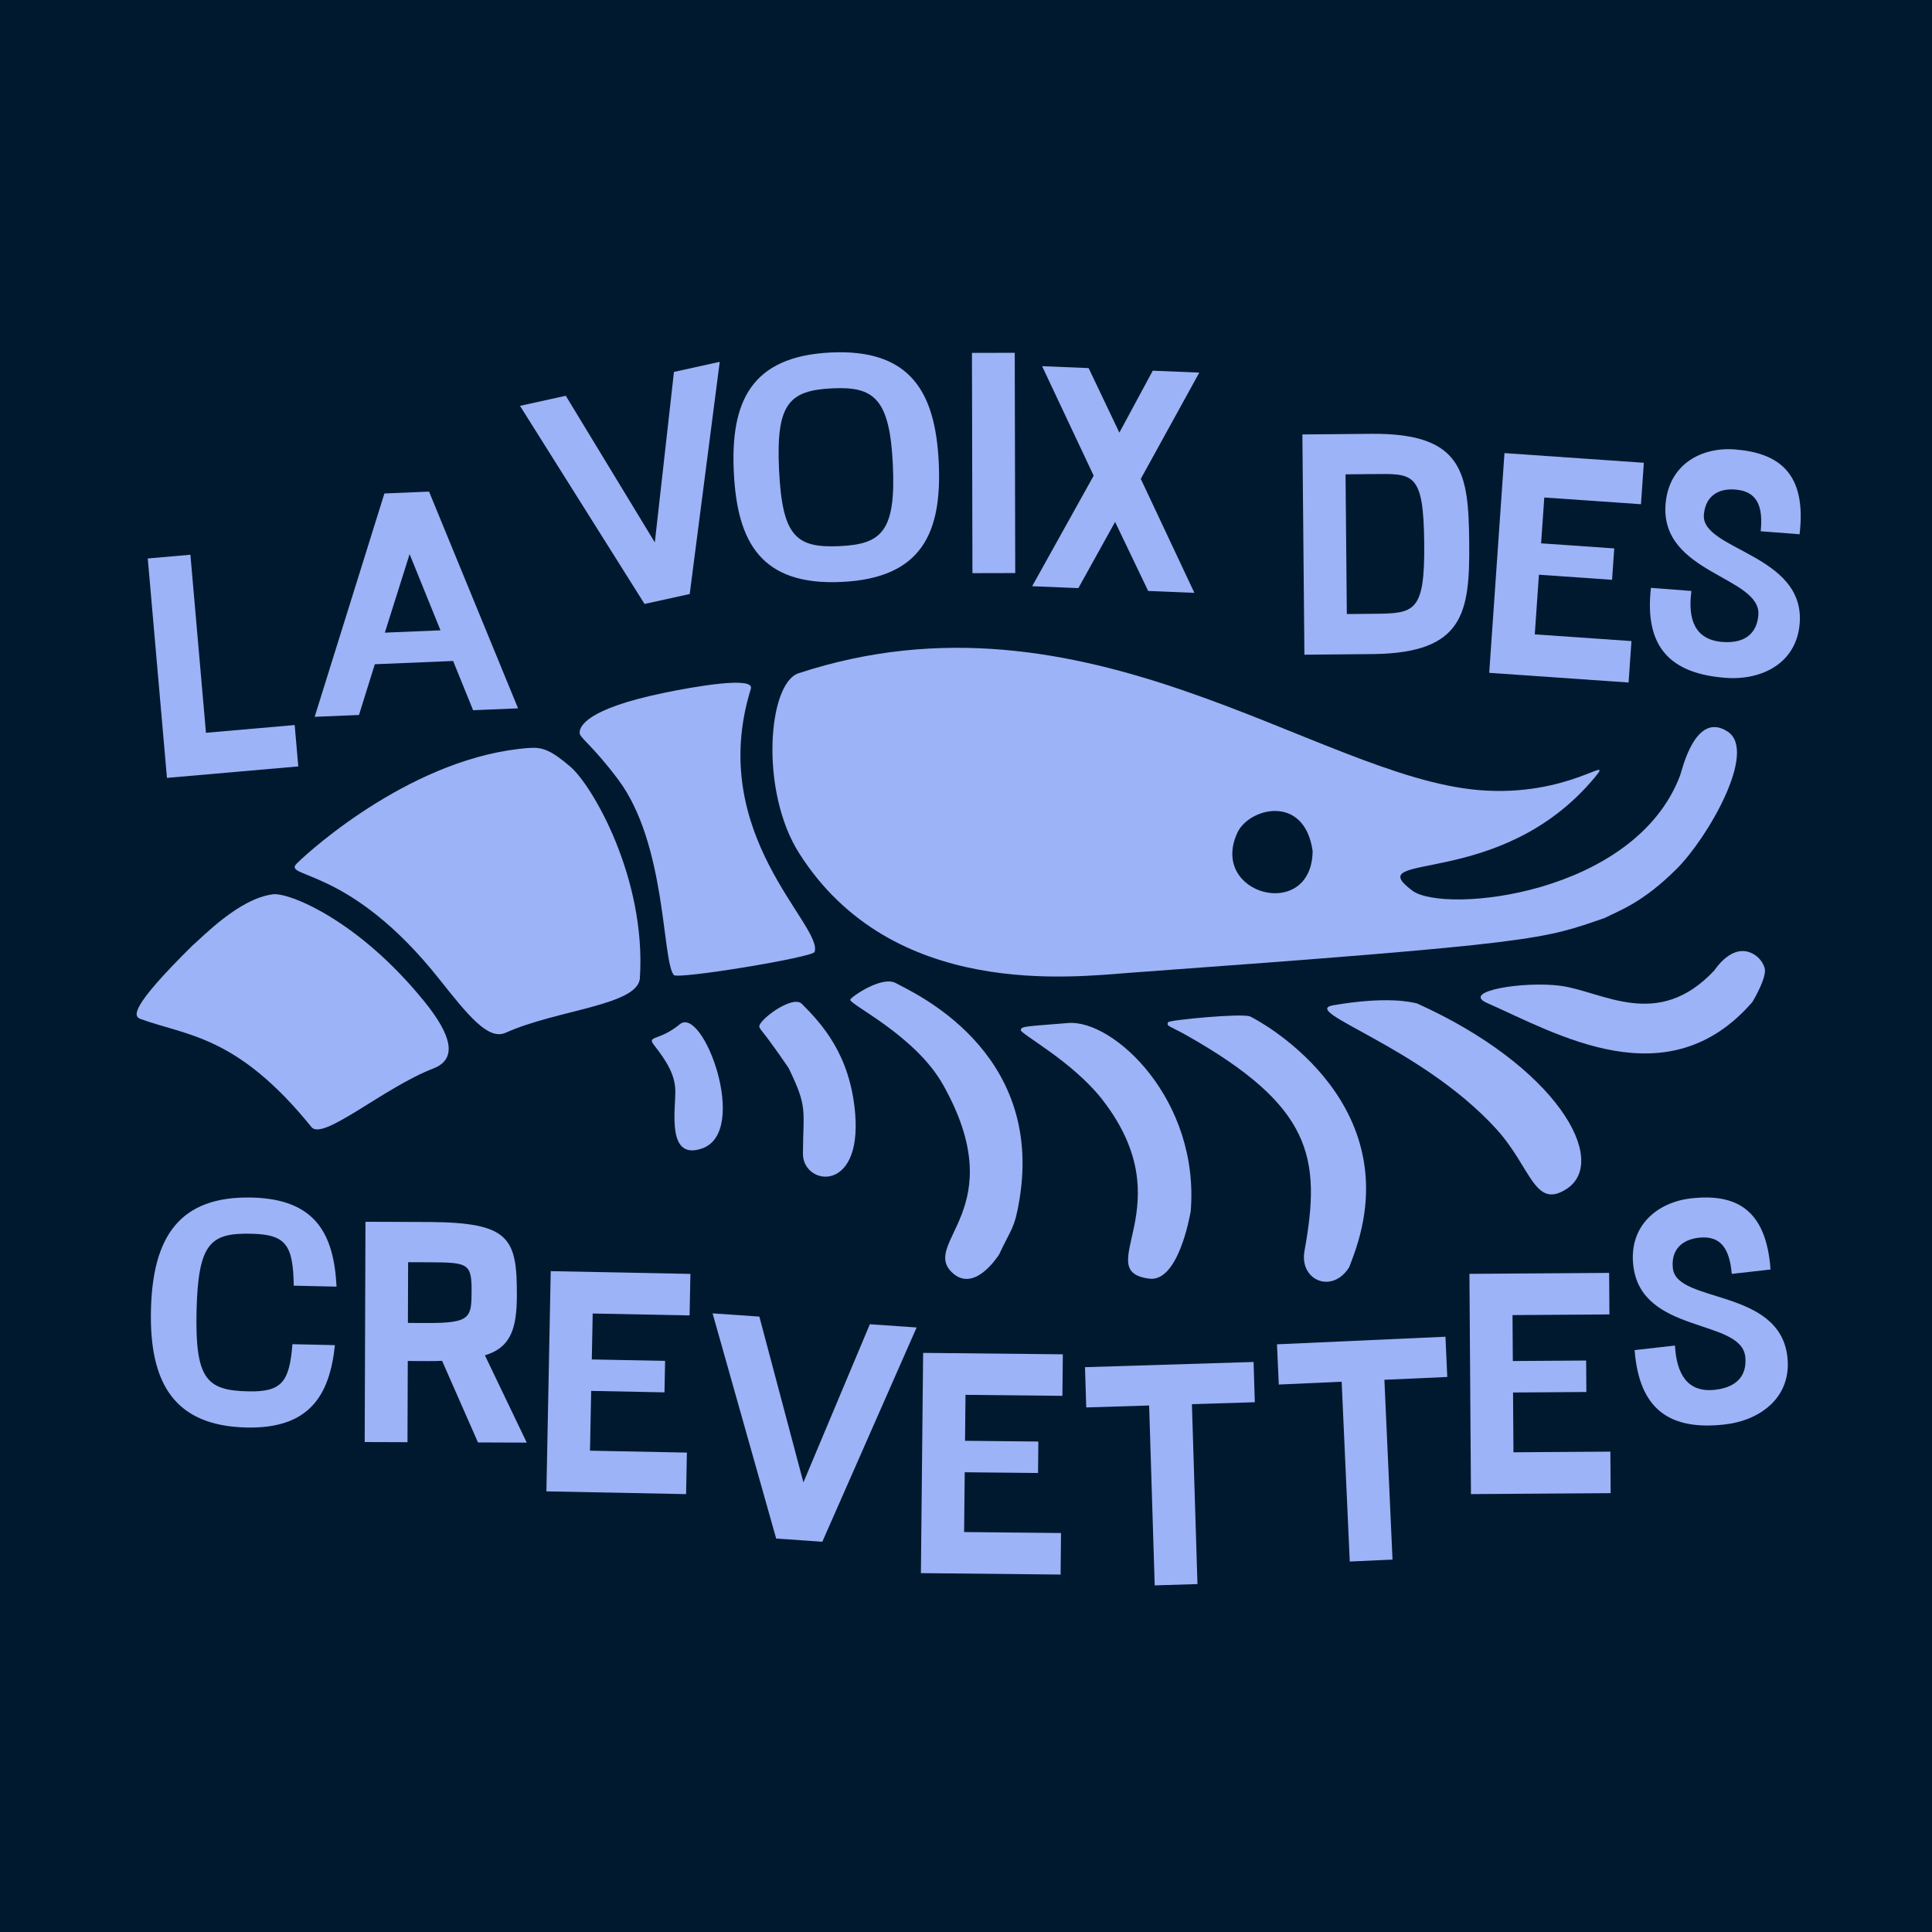
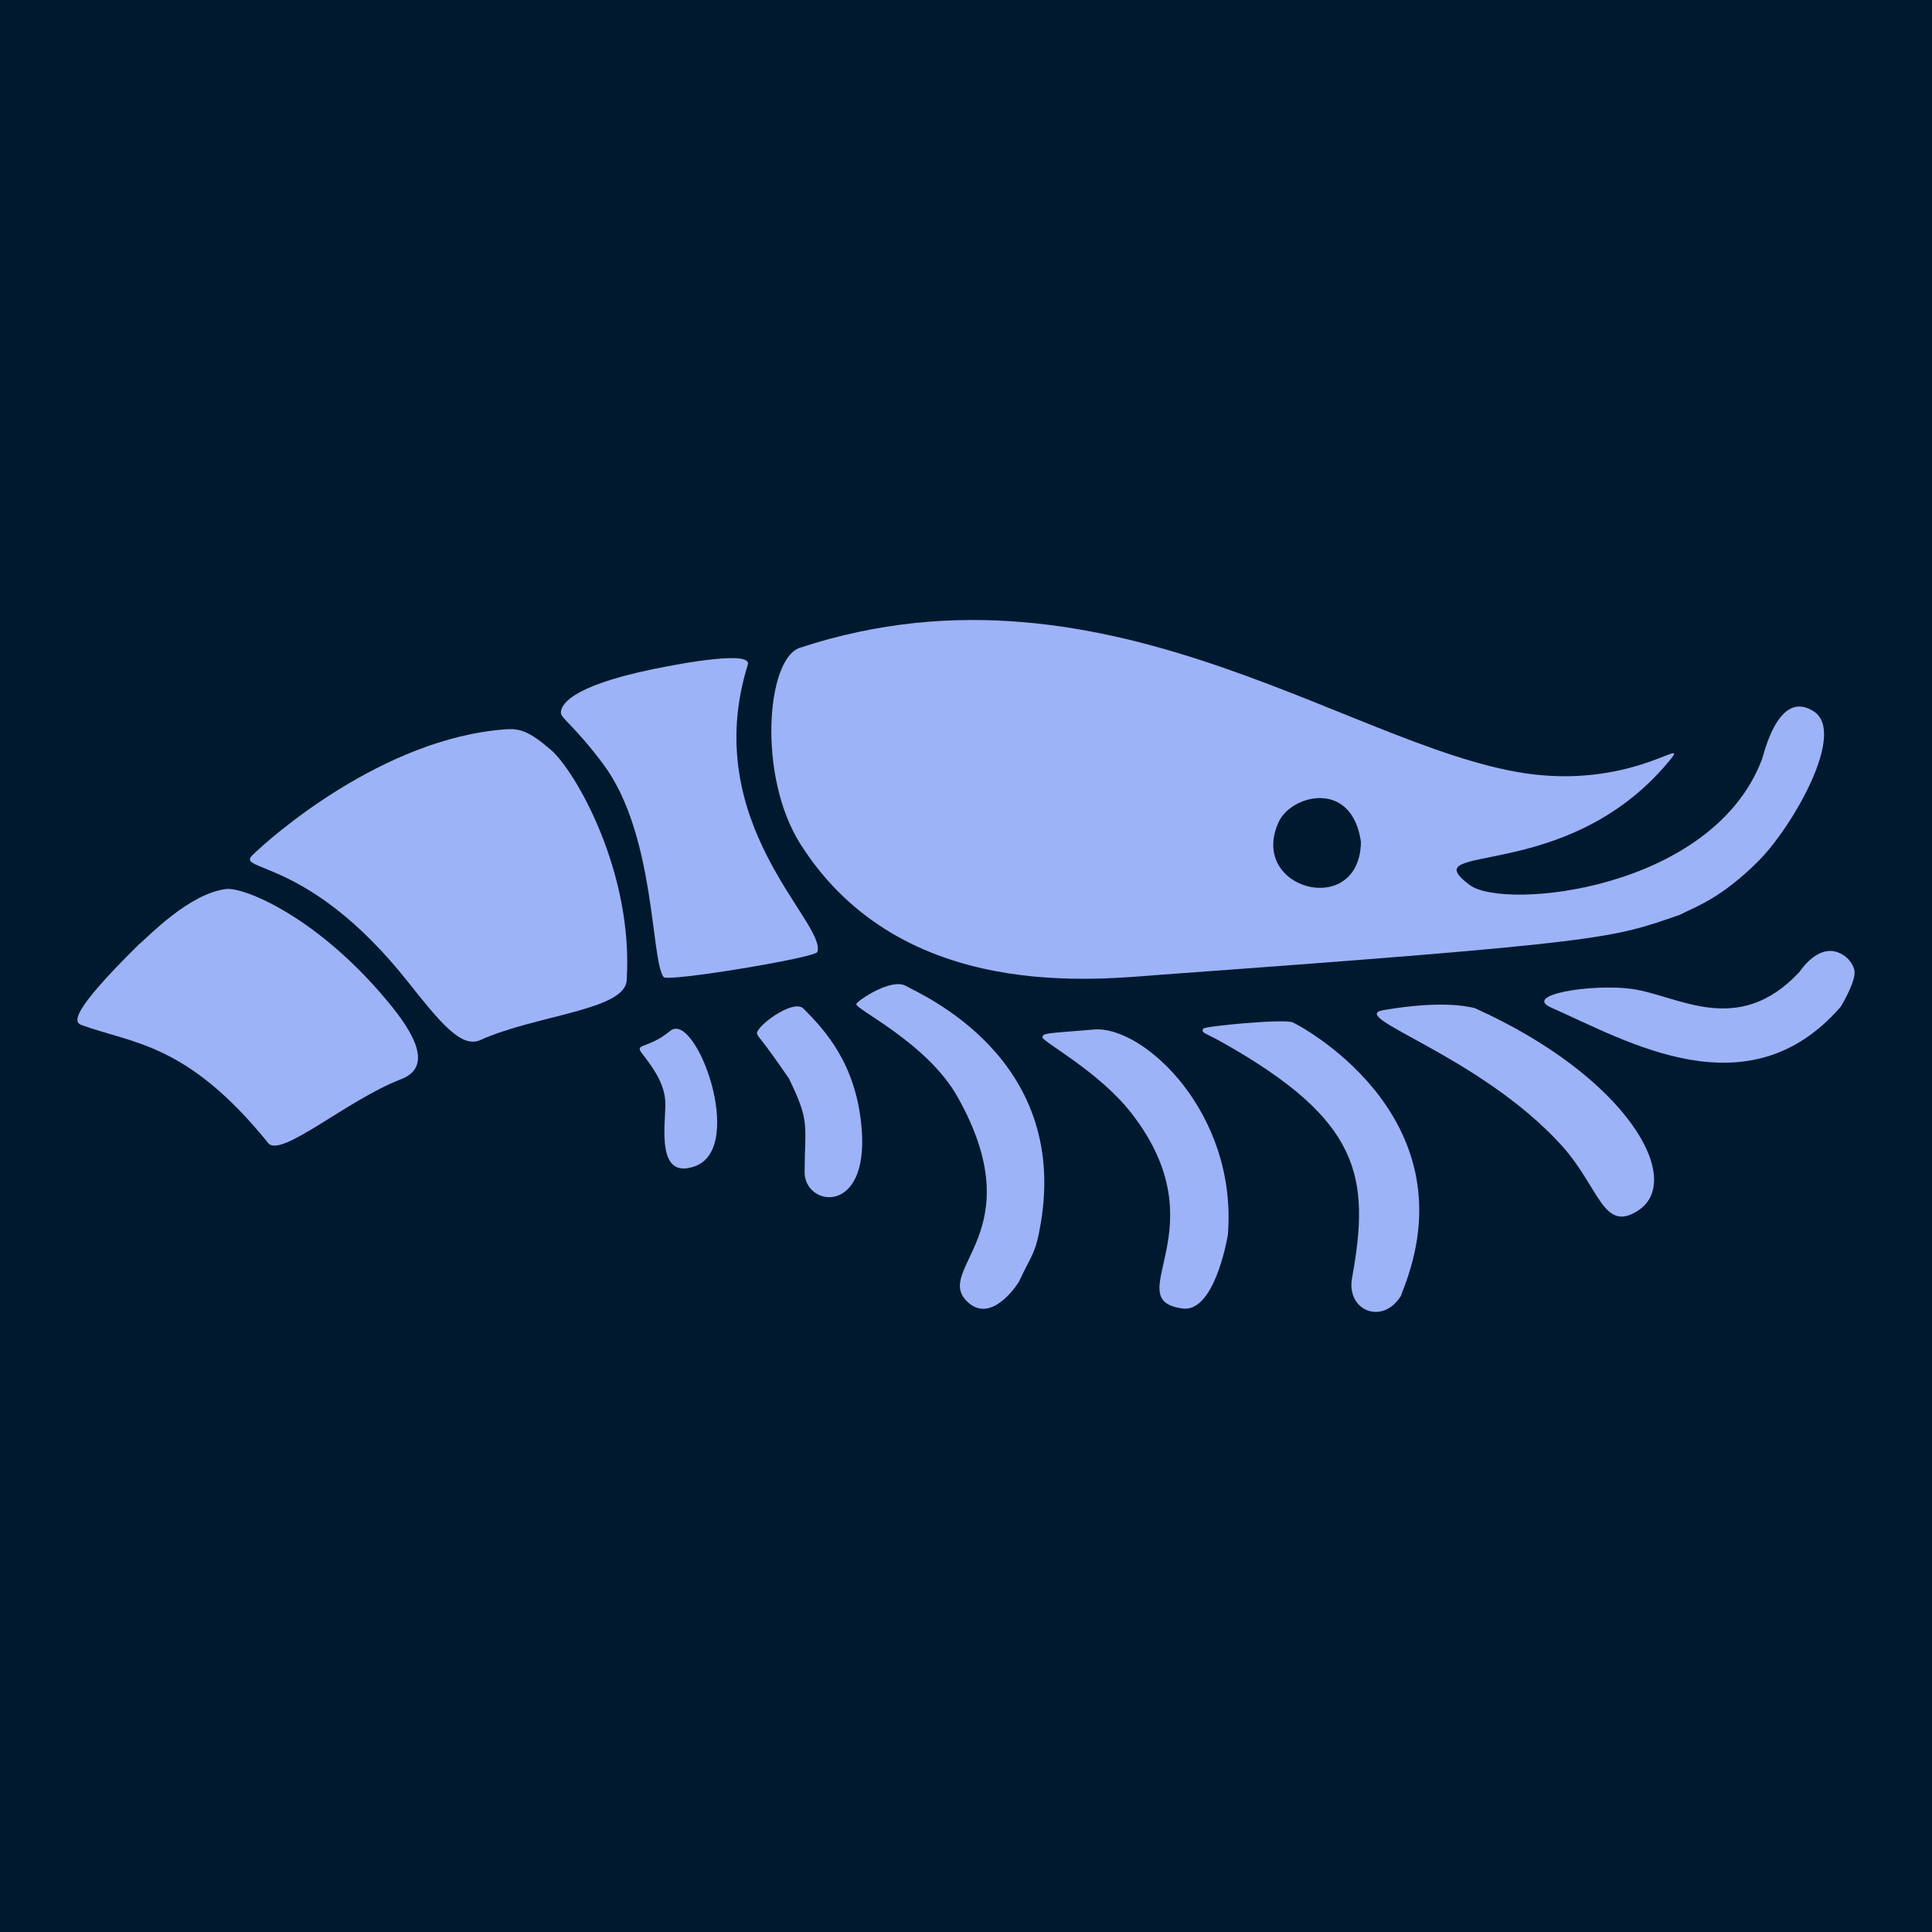
- <svg xmlns="http://www.w3.org/2000/svg" viewBox="78 74 991 991" width="991" height="991" role="img" style="fill-rule:evenodd;clip-rule:evenodd;stroke-linejoin:round;stroke-miterlimit:2">
+ <svg xmlns="http://www.w3.org/2000/svg" viewBox="111.7 114.9 908 908" width="908" height="908" role="img" style="fill-rule:evenodd;clip-rule:evenodd;stroke-linejoin:round;stroke-miterlimit:2">
  <g transform="matrix(1,0,0,1,-10451.897,0)">
    <g id="Artboard11" transform="matrix(1,0,0,1,10502.149,0)">
      <clipPath id="_clip2">
        <rect x="-50.252" y="0" width="1130.252" height="1130.252" />
      </clipPath>
      <g clip-path="url(#_clip2)">
        <g transform="matrix(1.233065,0,0,1.233065,-119.9989,-263.4216)">
          <g transform="matrix(2.531389,0,0,2.531389,-10170.835,-50.76913)">
            <circle cx="4221.283" cy="285.5" r="284.928" style="fill:rgb(0,25,47);" />
          </g>
-           <g transform="matrix(1.275542,0.56433,-0.56433,1.275542,296.0031,51.54177)">
-             <path d="M497.403,253.41C482.981,266.807 483.06,267.918 374.575,325.644C359.293,333.775 312.912,361.752 269.834,333.011C251.533,320.801 240.794,290.453 247.958,283.986C314.84,223.611 401.72,249.634 447.593,233.768C473.221,224.905 480.398,206.83 477.622,216.51C465.471,258.882 421.941,264.69 441.57,269.214C452.976,271.844 502.811,243.709 500.719,205.491C500.635,203.956 496.958,185.855 508.442,187.801C519.018,189.593 515.742,219.277 511.07,231.334C505.822,244.877 500.438,249.609 497.403,253.41ZM409.613,270.441C400.434,255.761 387.017,266.357 386.876,274.519C386.524,294.967 417.963,289.91 409.613,270.441Z" style="fill:rgb(156,179,247);" />
-             <g transform="matrix(0.75412,0.656737,-0.656737,0.75412,280.195,-76.18923)">
-               <path d="M249.346,428.532C207.272,438.513 202.318,458.38 200.166,452.366C197.975,446.244 186.213,406.68 198.331,375.042C199.72,371.417 201.487,369.479 208.595,366.255C216.467,362.684 248.313,359.818 274.497,374.189C281.669,378.125 272.556,400.493 272.301,417.329C272.215,423.029 263.167,425.253 249.346,428.532Z" style="fill:rgb(156,179,247);" />
+           <g>
+             <g transform="matrix(1.275542,0.56433,-0.56433,1.275542,296.0031,51.54177)">
+               <path d="M497.403,253.41C482.981,266.807 483.06,267.918 374.575,325.644C359.293,333.775 312.912,361.752 269.834,333.011C251.533,320.801 240.794,290.453 247.958,283.986C314.84,223.611 401.72,249.634 447.593,233.768C473.221,224.905 480.398,206.83 477.622,216.51C465.471,258.882 421.941,264.69 441.57,269.214C452.976,271.844 502.811,243.709 500.719,205.491C500.635,203.956 496.958,185.855 508.442,187.801C519.018,189.593 515.742,219.277 511.07,231.334C505.822,244.877 500.438,249.609 497.403,253.41ZM409.613,270.441C400.434,255.761 387.017,266.357 386.876,274.519C386.524,294.967 417.963,289.91 409.613,270.441Z" style="fill:rgb(156,179,247);" />
+               <g transform="matrix(0.75412,0.656737,-0.656737,0.75412,280.195,-76.18923)">
+                 <path d="M249.346,428.532C207.272,438.513 202.318,458.38 200.166,452.366C197.975,446.244 186.213,406.68 198.331,375.042C199.72,371.417 201.487,369.479 208.595,366.255C216.467,362.684 248.313,359.818 274.497,374.189C281.669,378.125 272.556,400.493 272.301,417.329C272.215,423.029 263.167,425.253 249.346,428.532Z" style="fill:rgb(156,179,247);" />
+               </g>
+               <g transform="matrix(0.402069,0.915609,-0.915609,0.402069,476.2136,25.35812)">
+                 <path d="M226.766,493.557C224.304,490.639 212.624,479.67 211.379,469.516C210.804,464.833 218.911,444.087 243.345,424.229C252.916,416.451 260.285,414.07 263.21,421.607C268.92,436.319 284.981,454.464 280.78,457.88C253.444,480.113 253.73,494.954 248.69,508.933C247.943,511.003 245.625,512.554 226.766,493.557Z" style="fill:rgb(156,179,247);" />
+               </g>
+               <g transform="matrix(0.904451,0.426577,-0.426577,0.904451,160.3914,-78.4947)">
+                 <path d="M222.531,351.919C209.433,351.017 205.698,352.485 204.509,351.486C203.107,350.308 200.361,345.452 211.954,324.698C216.282,316.95 225.876,300.841 228.01,304.281C251.997,342.938 295.485,334.126 299.794,341.284C300.666,342.731 279.257,377.625 277.5,377.543C271.757,377.273 246.542,353.573 222.531,351.919Z" style="fill:rgb(156,179,247);" />
+               </g>
+               <path d="M456.494,299.415C502.245,299.746 528.091,319.117 519.626,331.997C513.376,341.508 507.379,330.325 493.21,324.079C462.611,310.591 424.981,315.886 433.904,309.98C447.364,301.071 454.531,299.771 456.494,299.415Z" style="fill:rgb(156,179,247);" />
+               <g transform="matrix(0.99169,0.128652,-0.128652,0.99169,53.32923,-40.10214)">
+                 <path d="M375.779,413.499C375.735,414.702 375.281,427.33 366.53,425.371C353.835,422.53 372.222,399.795 335.269,378.938C320.415,370.553 298.636,372.997 298.386,371.555C298.229,370.645 302.76,360.434 307.488,360.304C312.478,360.167 355.577,354.055 372.522,396.492C375.765,404.613 374.828,404.781 375.779,413.499Z" style="fill:rgb(156,179,247);" />
+               </g>
+               <path d="M469.805,379.511C468.504,388.946 457.754,389.25 455.636,380.466C448.991,352.91 440.197,340.116 397.458,335.925C391.621,335.352 390.792,335.971 390.857,334.566C390.891,333.836 409.773,323.226 412.471,323.113C414.047,323.047 464.645,326.281 469.387,373.509C469.693,376.563 469.596,376.509 469.805,379.511Z" style="fill:rgb(156,179,247);" />
+               <path d="M419.831,383.408C420.278,385.245 424.938,404.41 416.597,406.812C399.331,411.782 417.539,382.715 382.392,363.703C369.477,356.718 351.734,355.6 351.593,354.467C351.452,353.332 351.834,353.283 363.693,346.85C375.609,340.386 408.809,351.831 419.831,383.408Z" style="fill:rgb(156,179,247);" />
+               <path d="M547.769,258.556C536.467,295.469 498.142,290.808 475.492,290.841C466.799,290.854 482.911,280.395 493.444,277.3C505.605,273.728 525.417,277.954 533.578,254.527C533.683,254.223 535.117,244.405 542.515,245.386C542.923,245.44 545.327,245.759 547.037,247.852C548.784,249.989 547.87,257.704 547.769,258.556Z" style="fill:rgb(156,179,247);" />
+               <g transform="matrix(0.867519,0.497405,-0.497405,0.867519,235.2072,-114.7546)">
+                 <path d="M302.487,411.68C288.691,411.212 288.657,411.816 287.508,411.476C285.662,410.93 285.483,397.756 289.441,397.165C297.689,395.934 310.173,394.444 325.316,403.789C345.793,416.426 333.228,429.017 325.611,423.351C314.998,415.456 315.484,414.052 302.487,411.68Z" style="fill:rgb(156,179,247);" />
+               </g>
+               <g transform="matrix(0.847277,0.531151,-0.531151,0.847277,245.7899,-134.42)">
+                 <path d="M306.76,453.601C302.698,450.892 297.818,450.753 291.851,451.159C288.12,451.414 291.731,449.373 290.974,441.315C290.136,432.403 329.147,441.918 325.401,456.479C322.587,467.418 311.614,456.839 306.76,453.601Z" style="fill:rgb(156,179,247);" />
+               </g>
            </g>
-             <g transform="matrix(0.402069,0.915609,-0.915609,0.402069,476.2136,25.35812)">
-               <path d="M226.766,493.557C224.304,490.639 212.624,479.67 211.379,469.516C210.804,464.833 218.911,444.087 243.345,424.229C252.916,416.451 260.285,414.07 263.21,421.607C268.92,436.319 284.981,454.464 280.78,457.88C253.444,480.113 253.73,494.954 248.69,508.933C247.943,511.003 245.625,512.554 226.766,493.557Z" style="fill:rgb(156,179,247);" />
-             </g>
-             <g transform="matrix(0.904451,0.426577,-0.426577,0.904451,160.3914,-78.4947)">
-               <path d="M222.531,351.919C209.433,351.017 205.698,352.485 204.509,351.486C203.107,350.308 200.361,345.452 211.954,324.698C216.282,316.95 225.876,300.841 228.01,304.281C251.997,342.938 295.485,334.126 299.794,341.284C300.666,342.731 279.257,377.625 277.5,377.543C271.757,377.273 246.542,353.573 222.531,351.919Z" style="fill:rgb(156,179,247);" />
-             </g>
-             <path d="M456.494,299.415C502.245,299.746 528.091,319.117 519.626,331.997C513.376,341.508 507.379,330.325 493.21,324.079C462.611,310.591 424.981,315.886 433.904,309.98C447.364,301.071 454.531,299.771 456.494,299.415Z" style="fill:rgb(156,179,247);" />
-             <g transform="matrix(0.99169,0.128652,-0.128652,0.99169,53.32923,-40.10214)">
-               <path d="M375.779,413.499C375.735,414.702 375.281,427.33 366.53,425.371C353.835,422.53 372.222,399.795 335.269,378.938C320.415,370.553 298.636,372.997 298.386,371.555C298.229,370.645 302.76,360.434 307.488,360.304C312.478,360.167 355.577,354.055 372.522,396.492C375.765,404.613 374.828,404.781 375.779,413.499Z" style="fill:rgb(156,179,247);" />
-             </g>
-             <path d="M469.805,379.511C468.504,388.946 457.754,389.25 455.636,380.466C448.991,352.91 440.197,340.116 397.458,335.925C391.621,335.352 390.792,335.971 390.857,334.566C390.891,333.836 409.773,323.226 412.471,323.113C414.047,323.047 464.645,326.281 469.387,373.509C469.693,376.563 469.596,376.509 469.805,379.511Z" style="fill:rgb(156,179,247);" />
-             <path d="M419.831,383.408C420.278,385.245 424.938,404.41 416.597,406.812C399.331,411.782 417.539,382.715 382.392,363.703C369.477,356.718 351.734,355.6 351.593,354.467C351.452,353.332 351.834,353.283 363.693,346.85C375.609,340.386 408.809,351.831 419.831,383.408Z" style="fill:rgb(156,179,247);" />
-             <path d="M547.769,258.556C536.467,295.469 498.142,290.808 475.492,290.841C466.799,290.854 482.911,280.395 493.444,277.3C505.605,273.728 525.417,277.954 533.578,254.527C533.683,254.223 535.117,244.405 542.515,245.386C542.923,245.44 545.327,245.759 547.037,247.852C548.784,249.989 547.87,257.704 547.769,258.556Z" style="fill:rgb(156,179,247);" />
-             <g transform="matrix(0.867519,0.497405,-0.497405,0.867519,235.2072,-114.7546)">
-               <path d="M302.487,411.68C288.691,411.212 288.657,411.816 287.508,411.476C285.662,410.93 285.483,397.756 289.441,397.165C297.689,395.934 310.173,394.444 325.316,403.789C345.793,416.426 333.228,429.017 325.611,423.351C314.998,415.456 315.484,414.052 302.487,411.68Z" style="fill:rgb(156,179,247);" />
-             </g>
-             <g transform="matrix(0.847277,0.531151,-0.531151,0.847277,245.7899,-134.42)">
-               <path d="M306.76,453.601C302.698,450.892 297.818,450.753 291.851,451.159C288.12,451.414 291.731,449.373 290.974,441.315C290.136,432.403 329.147,441.918 325.401,456.479C322.587,467.418 311.614,456.839 306.76,453.601Z" style="fill:rgb(156,179,247);" />
-             </g>
-           </g>
-           <g transform="matrix(0.6861,-0.151245,0.151245,0.6861,-2658.055,1063.078)">
-             <path d="M4426.137,185.242L4473.087,54.824L4445.327,54.824L4412.536,150.961L4379.745,54.824L4351.985,54.824L4398.749,185.242L4426.137,185.242Z" style="fill:rgb(156,179,247);fill-rule:nonzero;" />
-           </g>
-           <g transform="matrix(0.699901,-0.061204,0.061204,0.699901,-2871.154,734.2204)">
-             <path d="M4381.795,160.649L4381.795,54.824L4356.456,54.824L4356.456,185.242L4434.521,185.242L4434.521,160.649L4381.795,160.649Z" style="fill:rgb(156,179,247);fill-rule:nonzero;" />
-           </g>
-           <g transform="matrix(0.702396,0.015743,-0.015743,0.702396,-2874.018,665.7969)">
-             <path d="M4381.422,120.033C4381.422,79.417 4388.688,73.455 4412.909,73.455C4433.403,73.455 4437.688,79.603 4438.619,103.638L4463.958,103.638C4461.722,72.896 4450.73,52.029 4412.536,52.029C4369.871,52.029 4354.407,76.436 4354.407,120.033C4354.407,163.63 4370.057,188.223 4412.536,188.223C4449.798,188.223 4461.349,168.101 4463.771,138.292L4438.619,138.292C4437.315,160.649 4433.03,166.797 4413.095,166.797C4388.688,166.797 4381.422,160.649 4381.422,120.033Z" style="fill:rgb(156,179,247);fill-rule:nonzero;" />
-           </g>
-           <g transform="matrix(0.702568,0.002459,-0.002459,0.702568,-2788.721,732.6591)">
-             <path d="M4381.795,78.672L4394.091,78.672C4417.38,78.672 4419.429,79.231 4419.429,95.813C4419.429,111.276 4418.87,114.63 4393.346,114.63L4381.795,114.63L4381.795,78.672ZM4356.456,185.242L4381.795,185.242L4381.795,137.174L4394.277,137.174C4397.072,137.174 4399.68,137.174 4402.102,136.987L4423.528,185.242L4452.407,185.242L4427.441,133.634C4442.346,129.162 4446.258,118.356 4446.258,98.421C4446.258,64.14 4441.973,55.01 4394.277,54.824L4356.456,54.824L4356.456,185.242Z" style="fill:rgb(156,179,247);fill-rule:nonzero;" />
-           </g>
-           <g transform="matrix(0.702436,0.013834,-0.013834,0.702436,-2710.453,703.647)">
-             <path d="M4381.795,160.649L4381.795,125.25L4425.205,125.25L4425.205,106.619L4381.795,106.619L4381.795,79.417L4439.178,79.417L4439.178,54.824L4356.456,54.824L4356.456,185.242L4439.178,185.242L4439.178,160.649L4381.795,160.649Z" style="fill:rgb(156,179,247);fill-rule:nonzero;" />
-           </g>
-           <g transform="matrix(0.700899,0.048466,-0.048466,0.700899,-2631.398,570.6368)">
-             <path d="M4426.137,185.242L4473.087,54.824L4445.327,54.824L4412.536,150.961L4379.745,54.824L4351.985,54.824L4398.749,185.242L4426.137,185.242Z" style="fill:rgb(156,179,247);fill-rule:nonzero;" />
-           </g>
-           <g transform="matrix(0.702536,0.007124,-0.007124,0.702536,-2556.345,766.8767)">
-             <path d="M4381.795,160.649L4381.795,125.25L4425.205,125.25L4425.205,106.619L4381.795,106.619L4381.795,79.417L4439.178,79.417L4439.178,54.824L4356.456,54.824L4356.456,185.242L4439.178,185.242L4439.178,160.649L4381.795,160.649Z" style="fill:rgb(156,179,247);fill-rule:nonzero;" />
-           </g>
-           <g transform="matrix(0.702237,-0.021702,0.021702,0.702237,-2486.149,898.3206)">
-             <path d="M4351.985,54.824L4351.985,78.672L4389.247,78.672L4389.247,185.242L4414.585,185.242L4414.585,78.672L4451.848,78.672L4451.848,54.824L4351.985,54.824Z" style="fill:rgb(156,179,247);fill-rule:nonzero;" />
-           </g>
-           <g transform="matrix(0.701859,-0.031644,0.031644,0.701859,-2405.189,932.1008)">
-             <path d="M4351.985,54.824L4351.985,78.672L4389.247,78.672L4389.247,185.242L4414.585,185.242L4414.585,78.672L4451.848,78.672L4451.848,54.824L4351.985,54.824Z" style="fill:rgb(156,179,247);fill-rule:nonzero;" />
-           </g>
-           <g transform="matrix(0.702556,-0.004812,0.004812,0.702556,-2329.829,785.9974)">
-             <path d="M4381.795,160.649L4381.795,125.25L4425.205,125.25L4425.205,106.619L4381.795,106.619L4381.795,79.417L4439.178,79.417L4439.178,54.824L4356.456,54.824L4356.456,185.242L4439.178,185.242L4439.178,160.649L4381.795,160.649Z" style="fill:rgb(156,179,247);fill-rule:nonzero;" />
-           </g>
-           <g transform="matrix(0.698124,-0.078936,0.078936,0.698124,-2251.129,1082.722)">
-             <path d="M4354.593,137.919C4353.289,173.318 4370.057,187.664 4402.661,187.664C4424.087,187.664 4444.023,175.926 4444.023,152.079C4444.023,111.09 4382.54,113.326 4382.54,92.459C4382.54,81.28 4389.806,76.064 4399.867,76.064C4413.095,76.064 4417.194,84.82 4416.821,99.539L4439.924,99.539C4441.414,63.208 4424.087,52.402 4397.817,52.402C4378.068,52.402 4359.437,64.14 4359.437,87.987C4359.437,129.162 4419.243,126.181 4419.243,149.098C4419.243,158.227 4414.399,166.611 4399.308,166.611C4382.726,166.611 4377.696,154.687 4378.627,137.919L4354.593,137.919Z" style="fill:rgb(156,179,247);fill-rule:nonzero;" />
-           </g>
-           <g transform="matrix(0.701775,-0.033461,0.033461,0.701775,-2634.756,531.4996)">
-             <path d="M4381.236,120.033C4381.236,80.908 4389.247,73.269 4415.144,73.269C4439.737,73.269 4448.68,80.908 4448.68,120.033C4448.68,159.717 4439.737,166.797 4415.144,166.797C4389.247,166.797 4381.236,159.717 4381.236,120.033ZM4354.407,120.033C4354.407,161.767 4367.449,188.037 4415.144,188.037C4462.654,188.037 4475.882,161.767 4475.882,120.033C4475.882,78.858 4462.654,52.029 4415.144,52.029C4367.449,52.029 4354.407,78.858 4354.407,120.033Z" style="fill:rgb(156,179,247);fill-rule:nonzero;" />
-           </g>
-           <g transform="matrix(0.701964,-0.029219,0.029219,0.701964,-2809.635,568.9606)">
-             <path d="M4412.163,91.341L4428.559,137.174L4395.582,137.174L4412.163,91.341ZM4351.985,185.242L4378.255,185.242L4388.874,155.618L4435.266,155.618L4445.886,185.242L4472.528,185.242L4425.205,54.824L4398.749,54.824L4351.985,185.242Z" style="fill:rgb(156,179,247);fill-rule:nonzero;" />
-           </g>
-           <g transform="matrix(0.702571,-0.001543,0.001543,0.702571,-2536.663,388.646)">
-             <rect x="4356.456" y="54.824" width="25.338" height="130.418" style="fill:rgb(156,179,247);fill-rule:nonzero;" />
-           </g>
-           <g transform="matrix(0.701987,0.028682,-0.028682,0.701987,-2502.892,262.5493)">
-             <path d="M4355.897,54.824L4389.061,118.356L4355.338,185.242L4382.726,185.242L4402.848,145.185L4424.087,185.242L4451.475,185.242L4417.007,119.101L4449.053,54.824L4421.479,54.824L4403.22,92.273L4383.471,54.824L4355.897,54.824Z" style="fill:rgb(156,179,247);fill-rule:nonzero;" />
-           </g>
-           <g transform="matrix(0.702543,-0.006455,0.006455,0.702543,-2399.356,443.9754)">
-             <path d="M4381.795,161.394L4381.795,78.672L4397.631,78.672C4421.851,78.672 4428,77.368 4428,120.033C4428,161.021 4421.851,161.394 4397.631,161.394L4381.795,161.394ZM4356.456,185.242L4397.817,185.242C4450.73,184.869 4454.642,161.394 4454.642,120.033C4454.642,78.672 4451.848,55.01 4397.817,54.824L4356.456,54.824L4356.456,185.242Z" style="fill:rgb(156,179,247);fill-rule:nonzero;" />
-           </g>
-           <g transform="matrix(0.700885,0.048666,-0.048666,0.700885,-2305.045,211.6926)">
-             <path d="M4381.795,160.649L4381.795,125.25L4425.205,125.25L4425.205,106.619L4381.795,106.619L4381.795,79.417L4439.178,79.417L4439.178,54.824L4356.456,54.824L4356.456,185.242L4439.178,185.242L4439.178,160.649L4381.795,160.649Z" style="fill:rgb(156,179,247);fill-rule:nonzero;" />
-           </g>
-           <g transform="matrix(0.700511,0.053773,-0.053773,0.700511,-2236.434,187.4091)">
-             <path d="M4354.593,137.919C4353.289,173.318 4370.057,187.664 4402.661,187.664C4424.087,187.664 4444.023,175.926 4444.023,152.079C4444.023,111.09 4382.54,113.326 4382.54,92.459C4382.54,81.28 4389.806,76.064 4399.867,76.064C4413.095,76.064 4417.194,84.82 4416.821,99.539L4439.924,99.539C4441.414,63.208 4424.087,52.402 4397.817,52.402C4378.068,52.402 4359.437,64.14 4359.437,87.987C4359.437,129.162 4419.243,126.181 4419.243,149.098C4419.243,158.227 4414.399,166.611 4399.308,166.611C4382.726,166.611 4377.696,154.687 4378.627,137.919L4354.593,137.919Z" style="fill:rgb(156,179,247);fill-rule:nonzero;" />
          </g>
        </g>
      </g>
    </g>
  </g>
</svg>
